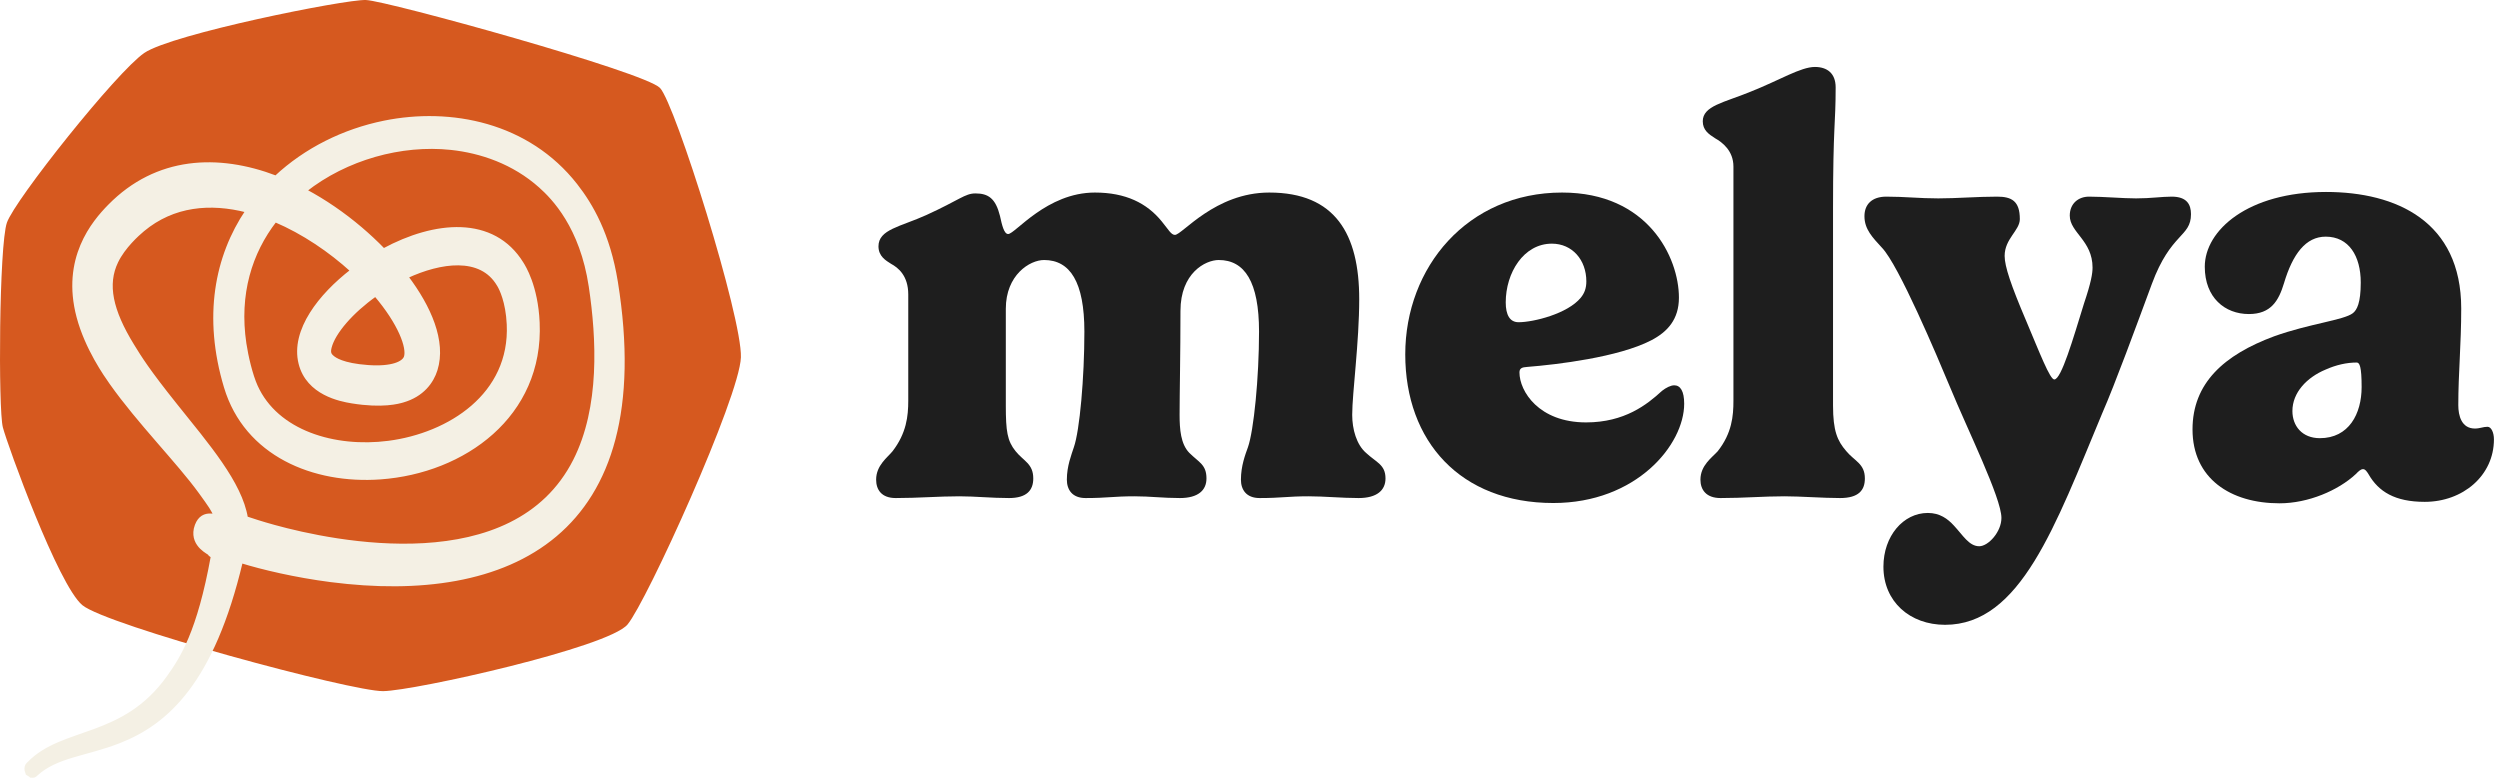
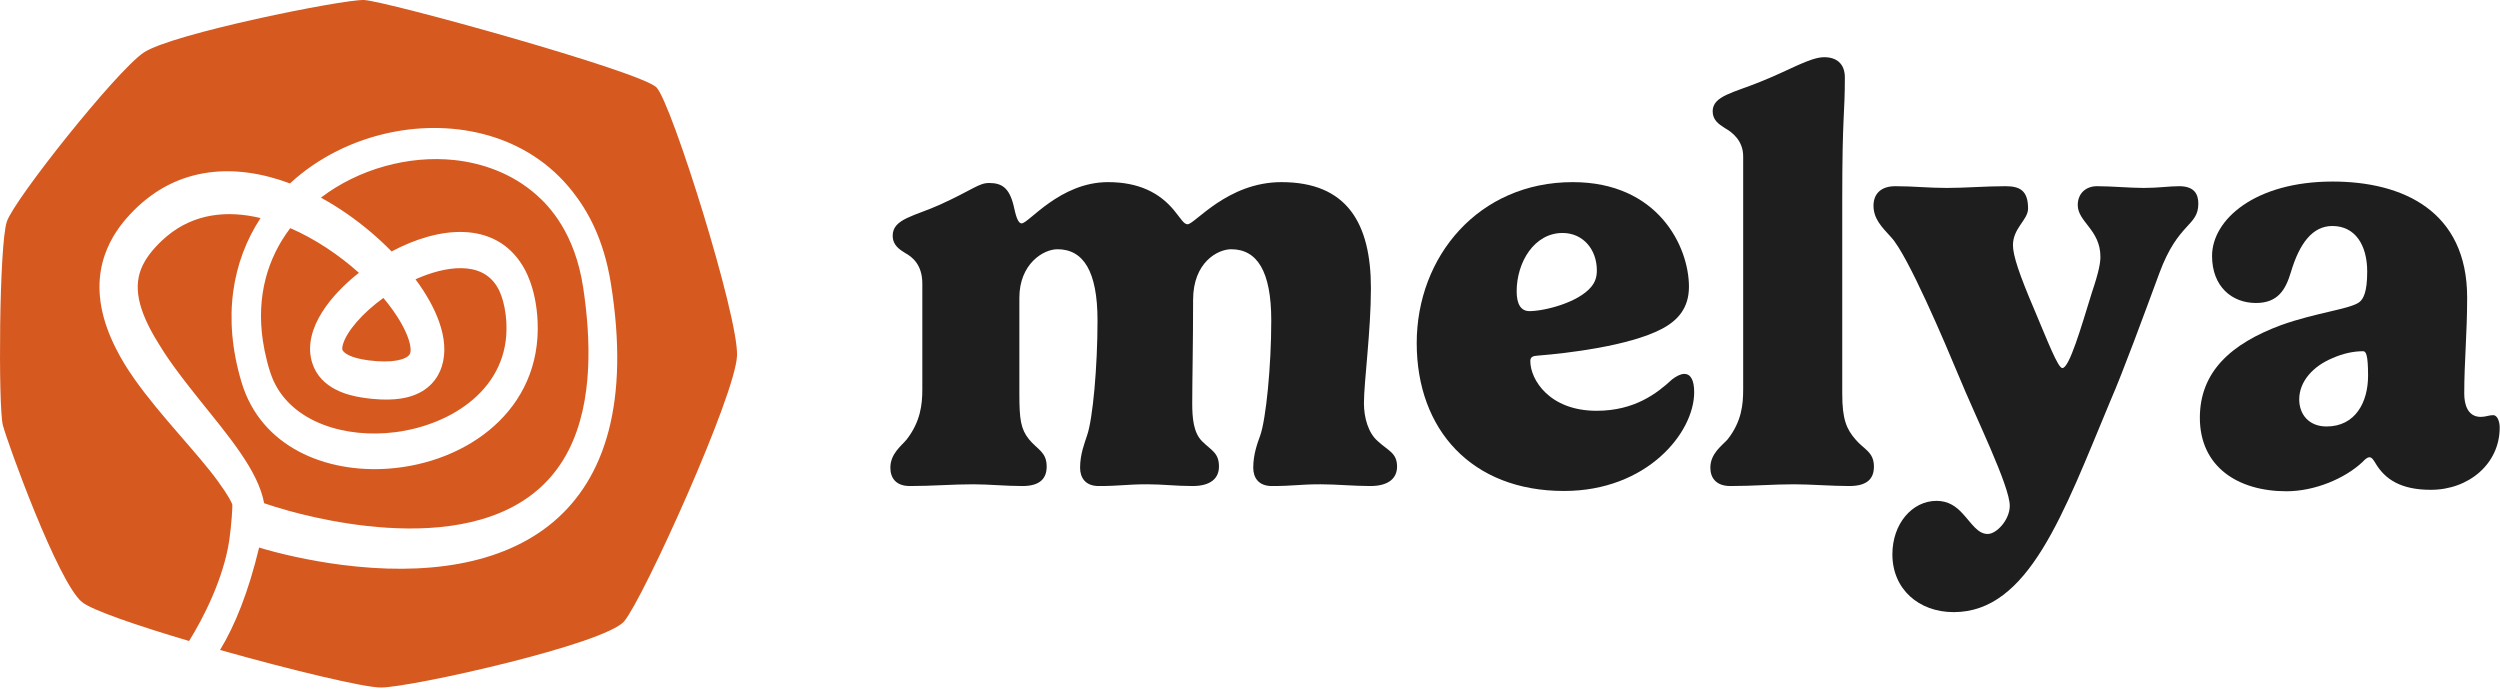
- <svg xmlns="http://www.w3.org/2000/svg" width="380" height="119" viewBox="0 0 380 119" fill="none">
-   <path d="M1.05 33.843C-0.14 37.291 -0.28 62.221 0.435 64.96C1.15 67.698 8.839 88.922 12.514 91.982C16.188 95.042 53.442 105.116 58.243 105.053C63.044 104.989 92.463 98.417 95.385 94.923C98.307 91.429 112.414 60.353 112.619 54.315C112.825 48.276 102.639 15.797 100.32 13.367C98.001 10.938 58.824 0.117 55.621 0.002C52.418 -0.113 26.146 5.167 21.93 8.049C17.715 10.932 2.239 30.396 1.05 33.843Z" fill="#D6591F" />
-   <path d="M58.4 18.589C68.51 16.536 80.247 18.837 87.527 28.13C89.901 31.162 92.507 35.637 93.668 42.871C96.761 62.13 92.696 74.367 84.412 81.343C76.144 88.306 63.743 89.962 50.306 88.235C44.88 87.538 39.817 86.331 36.661 85.348C34.492 94.489 31.675 100.616 28.499 104.814C25.29 109.055 21.725 111.314 18.122 112.726C15.579 113.722 13.158 114.265 11.03 114.907C8.888 115.553 7.021 116.305 5.49 117.719C5.397 117.805 5.298 117.902 5.173 117.945C5.048 117.989 4.917 117.972 4.802 117.959H4.8C4.797 117.959 4.794 117.959 4.791 117.959V117.957C4.763 117.954 4.742 117.948 4.739 117.947C4.73 117.944 4.723 117.941 4.72 117.939C4.713 117.937 4.708 117.934 4.705 117.933C4.701 117.93 4.696 117.929 4.695 117.928C4.691 117.926 4.688 117.923 4.686 117.922C4.681 117.919 4.675 117.915 4.668 117.911C4.655 117.903 4.636 117.892 4.614 117.879C4.571 117.852 4.514 117.817 4.457 117.781C4.401 117.746 4.344 117.71 4.302 117.684C4.281 117.67 4.263 117.66 4.25 117.652C4.244 117.649 4.239 117.645 4.236 117.643C4.234 117.642 4.232 117.641 4.232 117.641L4.231 117.64L4.146 117.587L4.12 117.489C4.098 117.403 4.07 117.342 4.029 117.219C3.993 117.113 3.955 116.977 3.967 116.824C3.982 116.627 4.003 116.477 4.08 116.343C4.118 116.277 4.164 116.224 4.209 116.177C4.245 116.139 4.313 116.071 4.364 116.02C5.679 114.659 7.25 113.763 8.96 113.031C10.66 112.304 12.534 111.726 14.418 111.027C18.204 109.624 22.18 107.69 25.59 102.91C27.578 100.123 30.205 96.132 32.292 84.562C32.281 84.555 32.268 84.548 32.255 84.54C32.226 84.523 32.192 84.502 32.158 84.481C32.092 84.44 32.012 84.387 31.944 84.324C31.894 84.278 31.836 84.214 31.798 84.13C31.786 84.121 31.769 84.11 31.748 84.097C31.713 84.074 31.671 84.048 31.621 84.017C31.572 83.986 31.517 83.95 31.456 83.91C31.215 83.753 30.896 83.529 30.594 83.228C29.986 82.623 29.436 81.696 29.707 80.386L29.709 80.377C29.89 79.632 30.18 79.129 30.535 78.804C30.893 78.477 31.298 78.349 31.672 78.314C32.041 78.281 32.387 78.338 32.631 78.383C32.654 78.387 32.675 78.39 32.696 78.394C32.427 77.593 31.919 76.862 30.412 74.786C28.747 72.492 26.422 69.847 23.979 67.02C21.54 64.2 18.986 61.203 16.879 58.22C16.041 57.034 13.159 52.942 11.891 48.185C9.519 39.285 14.194 33.777 16.627 31.3C23.828 23.969 33.17 23.602 41.931 26.938C46.447 22.719 52.23 19.842 58.4 18.589ZM68.539 22.536C60.978 21.736 52.611 24.061 46.379 28.966C49.353 30.547 52.206 32.514 54.821 34.733C56.02 35.752 57.195 36.849 58.311 37.999C62.224 35.887 66.356 34.638 70.065 34.778C73.837 34.921 77.169 36.502 79.349 40.051C79.626 40.502 81.529 43.443 81.778 49.023C82.41 63.206 70.468 71.701 57.842 72.618C47.676 73.356 37.377 69.103 34.288 58.824C31.081 48.151 32.875 38.992 37.552 32.057C31.972 30.622 26.347 31.111 21.741 34.942C20.942 35.606 18.812 37.509 17.72 39.769C16.052 43.222 16.889 47.173 20.141 52.477C21.293 54.355 22.477 56.28 26.67 61.526C29.098 64.564 31.593 67.56 33.576 70.455C35.521 73.294 36.993 76.067 37.43 78.727C38.3 79.024 39.81 79.518 41.65 80.024C46.165 81.269 55.294 83.342 64.452 82.805C73.612 82.267 82.739 79.123 87.362 69.998C91.45 61.931 90.929 51.471 89.74 43.528C88.385 34.47 84.104 30.087 82.12 28.317C78.062 24.695 73.106 23.019 68.539 22.536ZM41.831 33.523C38.076 38.373 36.075 44.684 37.2 52.22C37.496 54.197 38.155 57.004 38.928 58.716C42.066 65.668 50.847 68.317 59.055 67.253C63.673 66.654 68.359 64.839 71.823 61.837C75.281 58.84 77.523 54.66 77.275 49.304C77.112 45.793 76.1 43.863 75.83 43.403L75.765 43.296C74.435 41.03 72.236 40.114 69.678 40.083C67.199 40.053 64.404 40.858 61.809 42.061C63.573 44.395 64.993 46.829 65.825 49.2C66.687 51.655 66.926 54.059 66.248 56.216C65.679 58.026 64.249 60.069 61.22 60.94C60.584 61.122 58.167 61.827 53.475 61.062C52.592 60.917 50.926 60.607 49.337 59.768C47.744 58.926 46.211 57.543 45.635 55.255C45.004 52.748 45.771 50.129 47.311 47.672C48.803 45.29 51.037 43.035 53.494 41.133C50.182 38.117 46.117 35.347 41.831 33.523ZM57.076 44.818C55.242 46.121 53.676 47.538 52.49 48.904C51.261 50.321 50.456 51.665 50.171 52.754C50.056 53.193 50.05 53.478 50.117 53.697C50.183 53.912 50.332 54.103 50.615 54.326C50.849 54.51 51.993 55.459 55.957 55.739C57.765 55.867 59.124 55.725 60.066 55.431C61.016 55.134 61.495 54.698 61.64 54.277C61.752 53.953 61.769 53.475 61.654 52.849C61.541 52.227 61.3 51.482 60.921 50.637C60.182 48.991 58.923 46.987 57.076 44.818Z" fill="#F4F0E4" stroke="#F4F0E4" stroke-width="0.5" />
-   <path d="M178.588 35.704C179.698 35.704 184.67 29.267 192.927 29.267C202.961 29.267 206.601 35.571 206.601 45.471C206.601 52.041 205.535 59.766 205.535 63.051C205.535 65.271 206.201 67.579 207.622 68.823C209.176 70.287 210.596 70.598 210.596 72.729C210.596 74.505 209.309 75.704 206.512 75.704C203.982 75.704 201.274 75.437 198.921 75.437C195.68 75.437 194.792 75.704 191.462 75.704C189.42 75.704 188.621 74.416 188.621 72.907C188.621 70.82 189.287 69.089 189.687 67.979C190.574 65.448 191.374 57.413 191.374 50.399C191.374 42.852 189.198 39.522 185.247 39.522C183.205 39.522 179.431 41.52 179.431 47.247C179.431 53.773 179.298 59.766 179.298 63.051C179.298 65.271 179.476 67.491 180.763 68.823C182.228 70.287 183.383 70.598 183.383 72.729C183.383 74.505 182.14 75.704 179.343 75.704C176.768 75.704 174.814 75.437 172.462 75.437C169.221 75.437 168.333 75.704 165.003 75.704C162.961 75.704 162.162 74.416 162.162 72.907C162.162 70.82 162.872 69.089 163.227 67.979C164.115 65.448 164.826 57.413 164.826 50.399C164.826 42.852 162.65 39.522 158.699 39.522C156.524 39.522 152.884 41.786 152.884 46.936V61.631C152.884 65.537 153.106 67.002 154.349 68.556C155.592 70.11 157.057 70.465 157.057 72.729C157.057 74.505 156.08 75.704 153.372 75.704C150.708 75.704 148.222 75.437 145.825 75.437C142.673 75.437 139.61 75.704 136.147 75.704C133.971 75.704 133.172 74.416 133.172 72.907C133.172 70.731 134.904 69.533 135.658 68.6C137.789 65.848 138.056 63.229 138.056 60.92V44.761C138.056 41.875 136.502 40.676 135.436 40.099C134.682 39.611 133.528 38.989 133.528 37.435C133.528 34.861 136.902 34.461 140.808 32.685C145.869 30.377 146.668 29.4 148.267 29.4C150.22 29.4 151.33 30.155 151.996 32.819C152.306 34.239 152.617 35.571 153.239 35.571C154.304 35.571 159.099 29.267 166.424 29.267C171.085 29.267 174.326 30.865 176.59 33.662C177.611 34.905 178.011 35.704 178.588 35.704Z" fill="#1E1E1E" />
-   <path d="M250.979 51.731C246.007 54.306 236.64 55.415 232.156 55.77C231.313 55.815 230.958 55.992 230.958 56.614C230.958 59.455 233.888 64.206 241.08 64.206C246.94 64.206 250.358 61.497 252.622 59.411C253.244 58.922 253.954 58.567 254.487 58.567C255.419 58.567 255.996 59.455 255.996 61.364C255.996 67.624 248.715 76.458 236.107 76.458C221.99 76.458 213.599 67.091 213.599 53.861C213.599 40.632 223.055 29.267 237.439 29.267C250.491 29.267 255.197 39.123 255.197 45.249C255.197 48.534 253.466 50.443 250.979 51.731ZM241.124 42.763C241.124 39.522 238.993 37.036 235.885 37.036C231.579 37.036 228.871 41.475 228.871 45.959C228.871 47.868 229.493 48.978 230.824 48.978C233.089 48.978 238.283 47.691 240.28 45.249C240.858 44.539 241.124 43.784 241.124 42.763Z" fill="#1E1E1E" />
-   <path d="M279.02 13.285C279.02 18.967 278.621 18.923 278.621 31.753V61.631C278.621 65.537 279.287 67.002 280.618 68.556C281.906 70.11 283.46 70.465 283.46 72.729C283.46 74.505 282.527 75.704 279.686 75.704C277.067 75.704 273.693 75.437 271.251 75.437C268.01 75.437 265.08 75.704 261.529 75.704C259.309 75.704 258.466 74.416 258.466 72.907C258.466 70.731 260.241 69.533 261.085 68.6C263.26 65.848 263.482 63.229 263.482 60.92V25.316C263.482 22.919 261.795 21.631 260.685 21.01C259.709 20.388 258.821 19.767 258.821 18.435C258.821 16.082 262.061 15.593 266.057 13.951C270.541 12.175 273.693 10.177 275.868 10.177C277.688 10.177 279.02 11.11 279.02 13.285Z" fill="#1E1E1E" />
-   <path d="M327.08 43.162C324.683 49.644 321.531 58.257 319.533 62.829C312.385 79.966 307.102 94.971 295.649 94.971C290.321 94.971 286.281 91.464 286.281 86.136C286.281 81.475 289.3 77.968 293.029 77.968C294.85 77.968 296.048 78.856 296.981 79.877C298.357 81.342 299.289 83.029 300.843 83.029C302.219 83.029 304.217 80.853 304.217 78.722C304.217 75.704 299.067 65.315 296.403 58.834C294.406 54.039 288.59 40.277 286.059 37.657C284.639 36.104 283.396 34.861 283.396 32.863C283.396 31.087 284.506 29.889 286.725 29.889C289.567 29.889 291.698 30.155 294.628 30.155C297.424 30.155 300.532 29.889 303.551 29.889C305.771 29.889 307.014 30.554 307.014 33.307C307.014 35.038 304.705 36.281 304.705 38.901C304.705 40.499 305.682 43.384 307.99 48.8C310.033 53.639 311.586 57.679 312.252 57.679C313.318 57.679 315.094 51.553 316.781 46.093C317.846 42.941 318.068 41.564 318.068 40.676C318.068 36.548 314.605 35.349 314.605 32.774C314.605 30.954 315.893 29.889 317.535 29.889C319.755 29.889 322.641 30.155 324.683 30.155C326.947 30.155 328.545 29.889 330.099 29.889C332.407 29.889 333.029 31.087 333.029 32.552C333.029 36.059 329.966 35.349 327.08 43.162Z" fill="#1E1E1E" />
-   <path d="M345.693 51.109C351.02 49.2 356.259 48.667 357.635 47.602C358.257 47.114 358.834 46.048 358.834 42.941C358.834 38.901 357.014 35.971 353.507 35.971C350.488 35.971 348.49 38.59 347.158 43.074C346.359 45.693 345.205 47.735 341.831 47.735C338.19 47.735 335.127 45.249 335.127 40.543C335.127 34.994 341.698 29.178 353.551 29.178C364.25 29.178 374.106 33.662 374.106 46.892C374.106 52.441 373.662 56.658 373.662 61.586C373.662 63.184 374.15 65.138 376.192 65.138C376.947 65.138 377.435 64.871 378.101 64.871C378.678 64.871 379.078 65.759 379.078 66.78C379.078 72.285 374.372 76.281 368.556 76.281C364.028 76.281 361.542 74.727 360.033 72.108C359.811 71.752 359.544 71.309 359.189 71.309C358.79 71.309 358.434 71.708 358.079 72.063C355.416 74.549 350.843 76.503 346.492 76.503C339.034 76.503 333.263 72.729 333.263 65.271C333.263 58.257 338.013 53.95 345.693 51.109ZM358.967 58.834C358.967 55.682 358.656 55.105 358.212 55.105C356.703 55.105 355.105 55.46 353.507 56.17C350.621 57.369 348.446 59.677 348.446 62.474C348.446 64.738 349.911 66.603 352.619 66.603C357.014 66.603 358.967 62.918 358.967 58.834Z" fill="#1E1E1E" />
+ <svg xmlns="http://www.w3.org/2000/svg" width="382" height="106" viewBox="0 0 382 106" fill="none">
+   <path d="M55.621 0.002C58.824 0.117 98.001 10.938 100.32 13.367C102.64 15.798 112.824 48.276 112.619 54.315C112.414 60.353 98.306 91.428 95.385 94.923C92.463 98.417 63.044 104.989 58.243 105.053C55.739 105.086 44.412 102.361 33.623 99.314C35.914 95.546 37.949 90.501 39.593 83.666C42.593 84.58 47.243 85.672 52.215 86.311C64.896 87.94 76.664 86.388 84.533 79.761C92.431 73.109 96.258 61.475 93.339 43.293C92.237 36.432 89.763 32.177 87.503 29.292C80.57 20.441 69.405 18.266 59.817 20.213C54.019 21.391 48.575 24.081 44.303 28.027C36.033 24.925 27.183 25.299 20.35 32.255C18.037 34.609 13.553 39.889 15.823 48.406C17.03 52.936 19.771 56.823 20.56 57.94C22.551 60.761 24.965 63.592 27.261 66.247C29.565 68.912 31.744 71.391 33.304 73.54C34.096 74.631 34.637 75.459 34.987 76.058C35.35 76.678 35.475 77.003 35.494 77.112C35.494 77.112 35.496 77.126 35.498 77.16C35.5 77.195 35.501 77.24 35.501 77.297C35.502 77.411 35.498 77.56 35.491 77.739C35.477 78.097 35.448 78.562 35.407 79.083C35.326 80.125 35.199 81.376 35.05 82.423C34.204 88.366 31.01 94.547 28.892 97.944C20.87 95.566 13.989 93.21 12.514 91.982C8.839 88.923 1.151 67.699 0.436 64.96C-0.279 62.221 -0.14 37.29 1.05 33.843C2.241 30.394 17.715 10.931 21.931 8.049C26.147 5.166 52.417 -0.113 55.621 0.002ZM32.871 91.418C32.847 91.474 32.823 91.531 32.799 91.587C32.823 91.531 32.847 91.474 32.871 91.418ZM33.19 90.667C33.166 90.724 33.143 90.781 33.119 90.838C33.143 90.781 33.166 90.724 33.19 90.667ZM33.487 89.927C33.471 89.969 33.454 90.012 33.438 90.055C33.454 90.012 33.471 89.969 33.487 89.927ZM35.173 84.523L35.144 84.645C35.167 84.542 35.19 84.439 35.212 84.336C35.199 84.398 35.187 84.461 35.173 84.523ZM35.331 83.753C35.314 83.841 35.296 83.928 35.278 84.016C35.296 83.928 35.314 83.841 35.331 83.753ZM49.034 30.201C54.811 25.796 62.465 23.719 69.389 24.451C73.647 24.902 78.258 26.464 82.028 29.829C83.865 31.468 87.854 35.543 89.118 43.993C90.236 51.465 90.713 61.241 86.904 68.758C82.613 77.227 74.136 80.167 65.553 80.671C56.973 81.174 48.411 79.231 44.169 78.062C42.544 77.615 41.193 77.177 40.359 76.895C39.907 74.381 38.515 71.784 36.716 69.158C34.841 66.422 32.482 63.589 30.201 60.735C26.26 55.804 25.151 54.001 24.072 52.241C21.023 47.269 20.296 43.654 21.806 40.529C22.807 38.456 24.775 36.695 25.523 36.073C29.676 32.619 34.734 32.097 39.81 33.319C35.517 39.879 33.921 48.471 36.914 58.433C39.872 68.275 49.723 72.309 59.364 71.608C71.336 70.739 82.75 62.666 82.147 49.116C81.91 43.8 80.094 40.986 79.82 40.541C77.715 37.114 74.491 35.589 70.863 35.451C67.366 35.319 63.495 36.475 59.837 38.421C58.822 37.384 57.757 36.394 56.671 35.472C54.301 33.46 51.724 31.666 49.034 30.201ZM35.906 79.122L35.836 79.942C35.886 79.397 35.926 78.877 35.954 78.43C35.941 78.645 35.925 78.878 35.906 79.122ZM46.668 79.218C46.568 79.194 46.469 79.169 46.371 79.145C46.469 79.169 46.568 79.194 46.668 79.218ZM44.865 78.767C44.573 78.69 44.296 78.617 44.036 78.545C43.578 78.419 43.141 78.293 42.731 78.172V78.171C43.141 78.292 43.578 78.418 44.036 78.544C44.297 78.616 44.573 78.69 44.865 78.767ZM35.934 76.835C35.96 76.911 35.977 76.975 35.986 77.027C35.995 77.079 36 77.171 36.001 77.295L36 77.296C36 77.234 35.998 77.18 35.996 77.135C35.994 77.09 35.991 77.053 35.986 77.027C35.968 76.923 35.916 76.772 35.824 76.57V76.569C35.87 76.671 35.907 76.759 35.934 76.835ZM37.892 71.959C37.986 72.125 38.078 72.291 38.167 72.456H38.166C38.077 72.291 37.985 72.125 37.891 71.959H37.892ZM44.353 34.859C48.188 36.52 51.832 38.986 54.84 41.683C52.607 43.445 50.581 45.52 49.205 47.715C47.735 50.062 46.976 52.604 47.595 55.06L47.712 55.472C48.35 57.476 49.766 58.714 51.214 59.478C52.749 60.29 54.353 60.588 55.19 60.725C59.655 61.453 61.971 60.783 62.599 60.602C65.549 59.755 66.954 57.754 67.512 55.98C68.173 53.877 67.934 51.551 67.111 49.207C66.347 47.031 65.07 44.809 63.489 42.676C65.825 41.63 68.298 40.948 70.485 40.975C72.829 41.003 74.799 41.837 75.992 43.869C76.007 43.895 77.205 45.687 77.377 49.404C77.606 54.356 75.537 58.217 72.335 60.993C69.12 63.779 64.76 65.472 60.452 66.03C52.773 67.025 44.661 64.534 41.777 58.145C41.064 56.566 40.447 53.95 40.171 52.099C39.135 45.161 40.942 39.348 44.353 34.859ZM41.696 65.489C41.643 65.437 41.589 65.386 41.537 65.333L41.248 65.033C41.394 65.189 41.545 65.34 41.696 65.489ZM92.912 64.019C92.838 64.373 92.758 64.722 92.675 65.066C92.713 64.91 92.749 64.754 92.785 64.596L92.912 64.019ZM63.13 59.897C63.097 59.909 63.065 59.922 63.032 59.934C63.065 59.922 63.097 59.909 63.13 59.897ZM93.666 58.639C93.662 58.696 93.657 58.754 93.652 58.812C93.657 58.754 93.662 58.696 93.666 58.639ZM41.321 58.351V58.352C41.275 58.249 41.229 58.142 41.184 58.032V58.031C41.229 58.141 41.275 58.248 41.321 58.351ZM58.581 45.526C60.22 47.481 61.341 49.279 62.003 50.755C62.354 51.537 62.572 52.219 62.674 52.777C62.778 53.345 62.755 53.744 62.671 53.988C62.575 54.268 62.221 54.639 61.359 54.908C60.515 55.172 59.271 55.306 57.589 55.188C53.901 54.927 52.877 54.049 52.704 53.913C52.457 53.719 52.364 53.58 52.324 53.451C52.282 53.313 52.276 53.101 52.379 52.708L52.432 52.523C52.725 51.585 53.432 50.427 54.506 49.19C55.564 47.97 56.954 46.703 58.581 45.526ZM39.584 51.497C39.612 51.721 39.643 51.946 39.677 52.172C39.712 52.406 39.752 52.652 39.797 52.907L39.947 53.696C39.838 53.158 39.746 52.64 39.676 52.173L39.584 51.497ZM93.725 51.37L93.761 52.118C93.746 51.782 93.728 51.443 93.708 51.102C93.713 51.191 93.72 51.281 93.725 51.37ZM93.68 50.613C93.686 50.702 93.69 50.79 93.695 50.878C93.674 50.537 93.651 50.194 93.624 49.848L93.625 49.847C93.645 50.104 93.663 50.359 93.68 50.613ZM56.094 46.881C56.13 46.849 56.167 46.816 56.203 46.784C56.167 46.816 56.13 46.849 56.094 46.881ZM65.028 45.917C65.194 46.206 65.353 46.495 65.504 46.784C65.353 46.495 65.194 46.207 65.028 45.918V45.917ZM39.515 45.713C39.494 45.905 39.477 46.099 39.461 46.293C39.476 46.108 39.491 45.925 39.511 45.742L39.515 45.713ZM93.039 44.633C92.978 44.217 92.913 43.797 92.845 43.373L92.846 43.372C92.914 43.796 92.978 44.216 93.039 44.633ZM57.304 45.863C57.328 45.844 57.351 45.825 57.375 45.807C57.351 45.825 57.328 45.844 57.304 45.863ZM57.971 45.352C57.979 45.346 57.987 45.339 57.995 45.333L58.043 45.298C58.019 45.316 57.995 45.334 57.971 45.352ZM20.564 43.268C20.605 42.695 20.703 42.139 20.86 41.596L20.963 41.27C20.89 41.486 20.827 41.704 20.773 41.924C20.72 42.144 20.675 42.367 20.641 42.592C20.606 42.815 20.581 43.04 20.564 43.268ZM40.398 41.431C40.406 41.407 40.413 41.384 40.42 41.36C40.413 41.384 40.406 41.407 40.398 41.431ZM40.593 40.831C40.613 40.771 40.635 40.711 40.656 40.65C40.635 40.711 40.614 40.771 40.593 40.831ZM40.755 40.38C40.822 40.196 40.893 40.013 40.965 39.831C40.893 40.013 40.822 40.196 40.755 40.38ZM21.564 39.905C21.491 40.039 21.422 40.175 21.355 40.312H21.355C21.421 40.175 21.491 40.039 21.564 39.905ZM41.029 39.669C41.05 39.619 41.068 39.569 41.089 39.52L41.313 39C41.215 39.221 41.121 39.444 41.029 39.669ZM21.974 39.227C21.937 39.282 21.901 39.339 21.865 39.395C21.891 39.355 21.916 39.314 21.942 39.273L21.974 39.227ZM22.36 38.67L22.163 38.944C22.288 38.765 22.417 38.591 22.548 38.421C22.485 38.503 22.422 38.586 22.36 38.67ZM22.586 38.372C22.66 38.276 22.735 38.182 22.811 38.09C22.735 38.182 22.66 38.276 22.586 38.372ZM42.684 36.411C42.708 36.371 42.733 36.332 42.758 36.292C42.733 36.332 42.708 36.371 42.684 36.411ZM56.348 35.853C56.544 36.02 56.737 36.191 56.932 36.362C56.737 36.191 56.543 36.02 56.347 35.853C56.214 35.74 56.08 35.628 55.945 35.517C56.08 35.628 56.214 35.74 56.348 35.853ZM25.627 35.349V35.348V35.349ZM36.601 32.287C37.094 32.328 37.588 32.388 38.083 32.465C37.588 32.388 37.093 32.328 36.601 32.287ZM35.19 32.222C35.635 32.226 36.082 32.245 36.53 32.281C36.082 32.245 35.635 32.226 35.19 32.222ZM43.645 28.316C43.903 28.409 44.161 28.504 44.418 28.604V28.605C44.161 28.505 43.903 28.409 43.645 28.316ZM45.64 27.515V27.514V27.515ZM77.59 22.283C77.733 22.345 77.876 22.408 78.019 22.473H78.018C77.875 22.408 77.732 22.345 77.589 22.283H77.59ZM56.812 21.491C56.947 21.45 57.083 21.408 57.22 21.368L57.754 21.218C57.438 21.304 57.124 21.396 56.812 21.491ZM62.158 20.328C61.404 20.427 60.655 20.553 59.916 20.703C59.734 20.74 59.553 20.779 59.372 20.818L58.83 20.942C59.191 20.857 59.553 20.776 59.917 20.702C60.471 20.59 61.031 20.491 61.594 20.407L62.158 20.328ZM45.744 78.992C45.454 78.92 45.175 78.848 44.909 78.778C45.175 78.848 45.454 78.919 45.744 78.992ZM20.547 43.62C20.55 43.509 20.556 43.398 20.564 43.288L20.547 43.62ZM20.564 43.273L20.564 43.288C20.564 43.281 20.564 43.274 20.564 43.268C20.564 43.27 20.565 43.272 20.564 43.273ZM21.564 39.905C21.63 39.785 21.7 39.666 21.77 39.549C21.7 39.666 21.63 39.785 21.564 39.905Z" fill="#D6591F" />
+   <path d="M181.463 34.267C182.573 34.267 187.545 27.829 195.802 27.829C205.836 27.829 209.476 34.133 209.476 44.033C209.476 50.604 208.41 58.328 208.41 61.614C208.41 63.833 209.076 66.142 210.497 67.385C212.051 68.85 213.471 69.161 213.471 71.291C213.471 73.067 212.184 74.266 209.387 74.266C206.857 74.266 204.149 74 201.796 74C198.555 74 197.667 74.266 194.337 74.266C192.295 74.266 191.496 72.978 191.496 71.469C191.496 69.382 192.162 67.651 192.562 66.541C193.449 64.011 194.249 55.975 194.249 48.961C194.249 41.414 192.073 38.084 188.122 38.084C186.08 38.084 182.306 40.082 182.306 45.809C182.306 52.335 182.173 58.328 182.173 61.614C182.173 63.833 182.351 66.053 183.638 67.385C185.103 68.85 186.258 69.161 186.258 71.291C186.258 73.067 185.015 74.266 182.218 74.266C179.643 74.266 177.689 74 175.337 74C172.096 74 171.208 74.266 167.878 74.266C165.836 74.266 165.037 72.978 165.037 71.469C165.037 69.382 165.747 67.651 166.102 66.541C166.99 64.011 167.701 55.975 167.701 48.961C167.701 41.414 165.525 38.084 161.574 38.084C159.399 38.084 155.759 40.349 155.759 45.498V60.193C155.759 64.1 155.981 65.565 157.224 67.118C158.467 68.672 159.932 69.027 159.932 71.291C159.932 73.067 158.955 74.266 156.247 74.266C153.583 74.266 151.097 74 148.7 74C145.548 74 142.485 74.266 139.022 74.266C136.846 74.266 136.047 72.978 136.047 71.469C136.047 69.294 137.779 68.095 138.533 67.163C140.664 64.41 140.931 61.791 140.931 59.483V43.323C140.931 40.437 139.377 39.239 138.311 38.661C137.557 38.173 136.403 37.552 136.403 35.998C136.403 33.423 139.777 33.023 143.683 31.248C148.744 28.939 149.543 27.962 151.142 27.962C153.095 27.962 154.205 28.717 154.871 31.381C155.181 32.801 155.492 34.133 156.114 34.133C157.179 34.133 161.974 27.829 169.299 27.829C173.96 27.829 177.201 29.427 179.465 32.224C180.486 33.467 180.886 34.267 181.463 34.267Z" fill="#1E1E1E" />
+   <path d="M253.854 50.293C248.882 52.868 239.515 53.978 235.031 54.333C234.188 54.377 233.833 54.555 233.833 55.176C233.833 58.018 236.763 62.768 243.955 62.768C249.815 62.768 253.233 60.06 255.497 57.973C256.119 57.485 256.829 57.13 257.362 57.13C258.294 57.13 258.871 58.018 258.871 59.926C258.871 66.186 251.59 75.021 238.982 75.021C224.865 75.021 216.474 65.653 216.474 52.424C216.474 39.194 225.93 27.829 240.314 27.829C253.366 27.829 258.072 37.685 258.072 43.811C258.072 47.096 256.341 49.005 253.854 50.293ZM243.999 41.325C243.999 38.084 241.868 35.598 238.76 35.598C234.454 35.598 231.746 40.038 231.746 44.522C231.746 46.431 232.368 47.54 233.699 47.54C235.964 47.54 241.158 46.253 243.155 43.811C243.733 43.101 243.999 42.346 243.999 41.325Z" fill="#1E1E1E" />
+   <path d="M281.895 11.847C281.895 17.53 281.496 17.485 281.496 30.315V60.193C281.496 64.1 282.162 65.565 283.493 67.118C284.781 68.672 286.335 69.027 286.335 71.291C286.335 73.067 285.402 74.266 282.561 74.266C279.942 74.266 276.568 74 274.126 74C270.885 74 267.955 74.266 264.404 74.266C262.184 74.266 261.341 72.978 261.341 71.469C261.341 69.294 263.116 68.095 263.96 67.163C266.135 64.41 266.357 61.791 266.357 59.483V23.878C266.357 21.481 264.67 20.193 263.56 19.572C262.584 18.95 261.696 18.329 261.696 16.997C261.696 14.644 264.936 14.156 268.932 12.513C273.416 10.737 276.568 8.74 278.743 8.74C280.563 8.74 281.895 9.672 281.895 11.847Z" fill="#1E1E1E" />
+   <path d="M329.955 41.725C327.558 48.206 324.406 56.819 322.408 61.392C315.26 78.528 309.977 93.533 298.524 93.533C293.196 93.533 289.156 90.026 289.156 84.699C289.156 80.037 292.175 76.53 295.904 76.53C297.725 76.53 298.923 77.418 299.856 78.439C301.232 79.904 302.164 81.591 303.718 81.591C305.094 81.591 307.092 79.416 307.092 77.285C307.092 74.266 301.942 63.878 299.278 57.396C297.281 52.601 291.465 38.839 288.934 36.22C287.514 34.666 286.271 33.423 286.271 31.425C286.271 29.649 287.381 28.451 289.6 28.451C292.442 28.451 294.573 28.717 297.503 28.717C300.299 28.717 303.407 28.451 306.426 28.451C308.646 28.451 309.889 29.117 309.889 31.869C309.889 33.601 307.58 34.844 307.58 37.463C307.58 39.061 308.557 41.947 310.865 47.363C312.908 52.202 314.461 56.242 315.127 56.242C316.193 56.242 317.969 50.115 319.656 44.655C320.721 41.503 320.943 40.127 320.943 39.239C320.943 35.11 317.48 33.911 317.48 31.336C317.48 29.516 318.768 28.451 320.41 28.451C322.63 28.451 325.516 28.717 327.558 28.717C329.822 28.717 331.42 28.451 332.974 28.451C335.282 28.451 335.904 29.649 335.904 31.114C335.904 34.622 332.841 33.911 329.955 41.725Z" fill="#1E1E1E" />
+   <path d="M348.568 49.671C353.895 47.762 359.134 47.23 360.51 46.164C361.132 45.676 361.709 44.61 361.709 41.503C361.709 37.463 359.889 34.533 356.382 34.533C353.363 34.533 351.365 37.152 350.033 41.636C349.234 44.255 348.08 46.297 344.706 46.297C341.065 46.297 338.002 43.811 338.002 39.105C338.002 33.556 344.573 27.741 356.426 27.741C367.125 27.741 376.981 32.224 376.981 45.454C376.981 51.003 376.537 55.221 376.537 60.148C376.537 61.747 377.025 63.7 379.067 63.7C379.822 63.7 380.31 63.434 380.976 63.434C381.553 63.434 381.953 64.322 381.953 65.343C381.953 70.848 377.247 74.843 371.431 74.843C366.903 74.843 364.417 73.289 362.908 70.67C362.686 70.315 362.419 69.871 362.064 69.871C361.665 69.871 361.309 70.27 360.954 70.626C358.291 73.112 353.718 75.065 349.367 75.065C341.909 75.065 336.138 71.291 336.138 63.833C336.138 56.819 340.888 52.513 348.568 49.671ZM361.842 57.396C361.842 54.244 361.531 53.667 361.087 53.667C359.578 53.667 357.98 54.022 356.382 54.732C353.496 55.931 351.321 58.239 351.321 61.036C351.321 63.3 352.786 65.165 355.494 65.165C359.889 65.165 361.842 61.48 361.842 57.396Z" fill="#1E1E1E" />
</svg>
